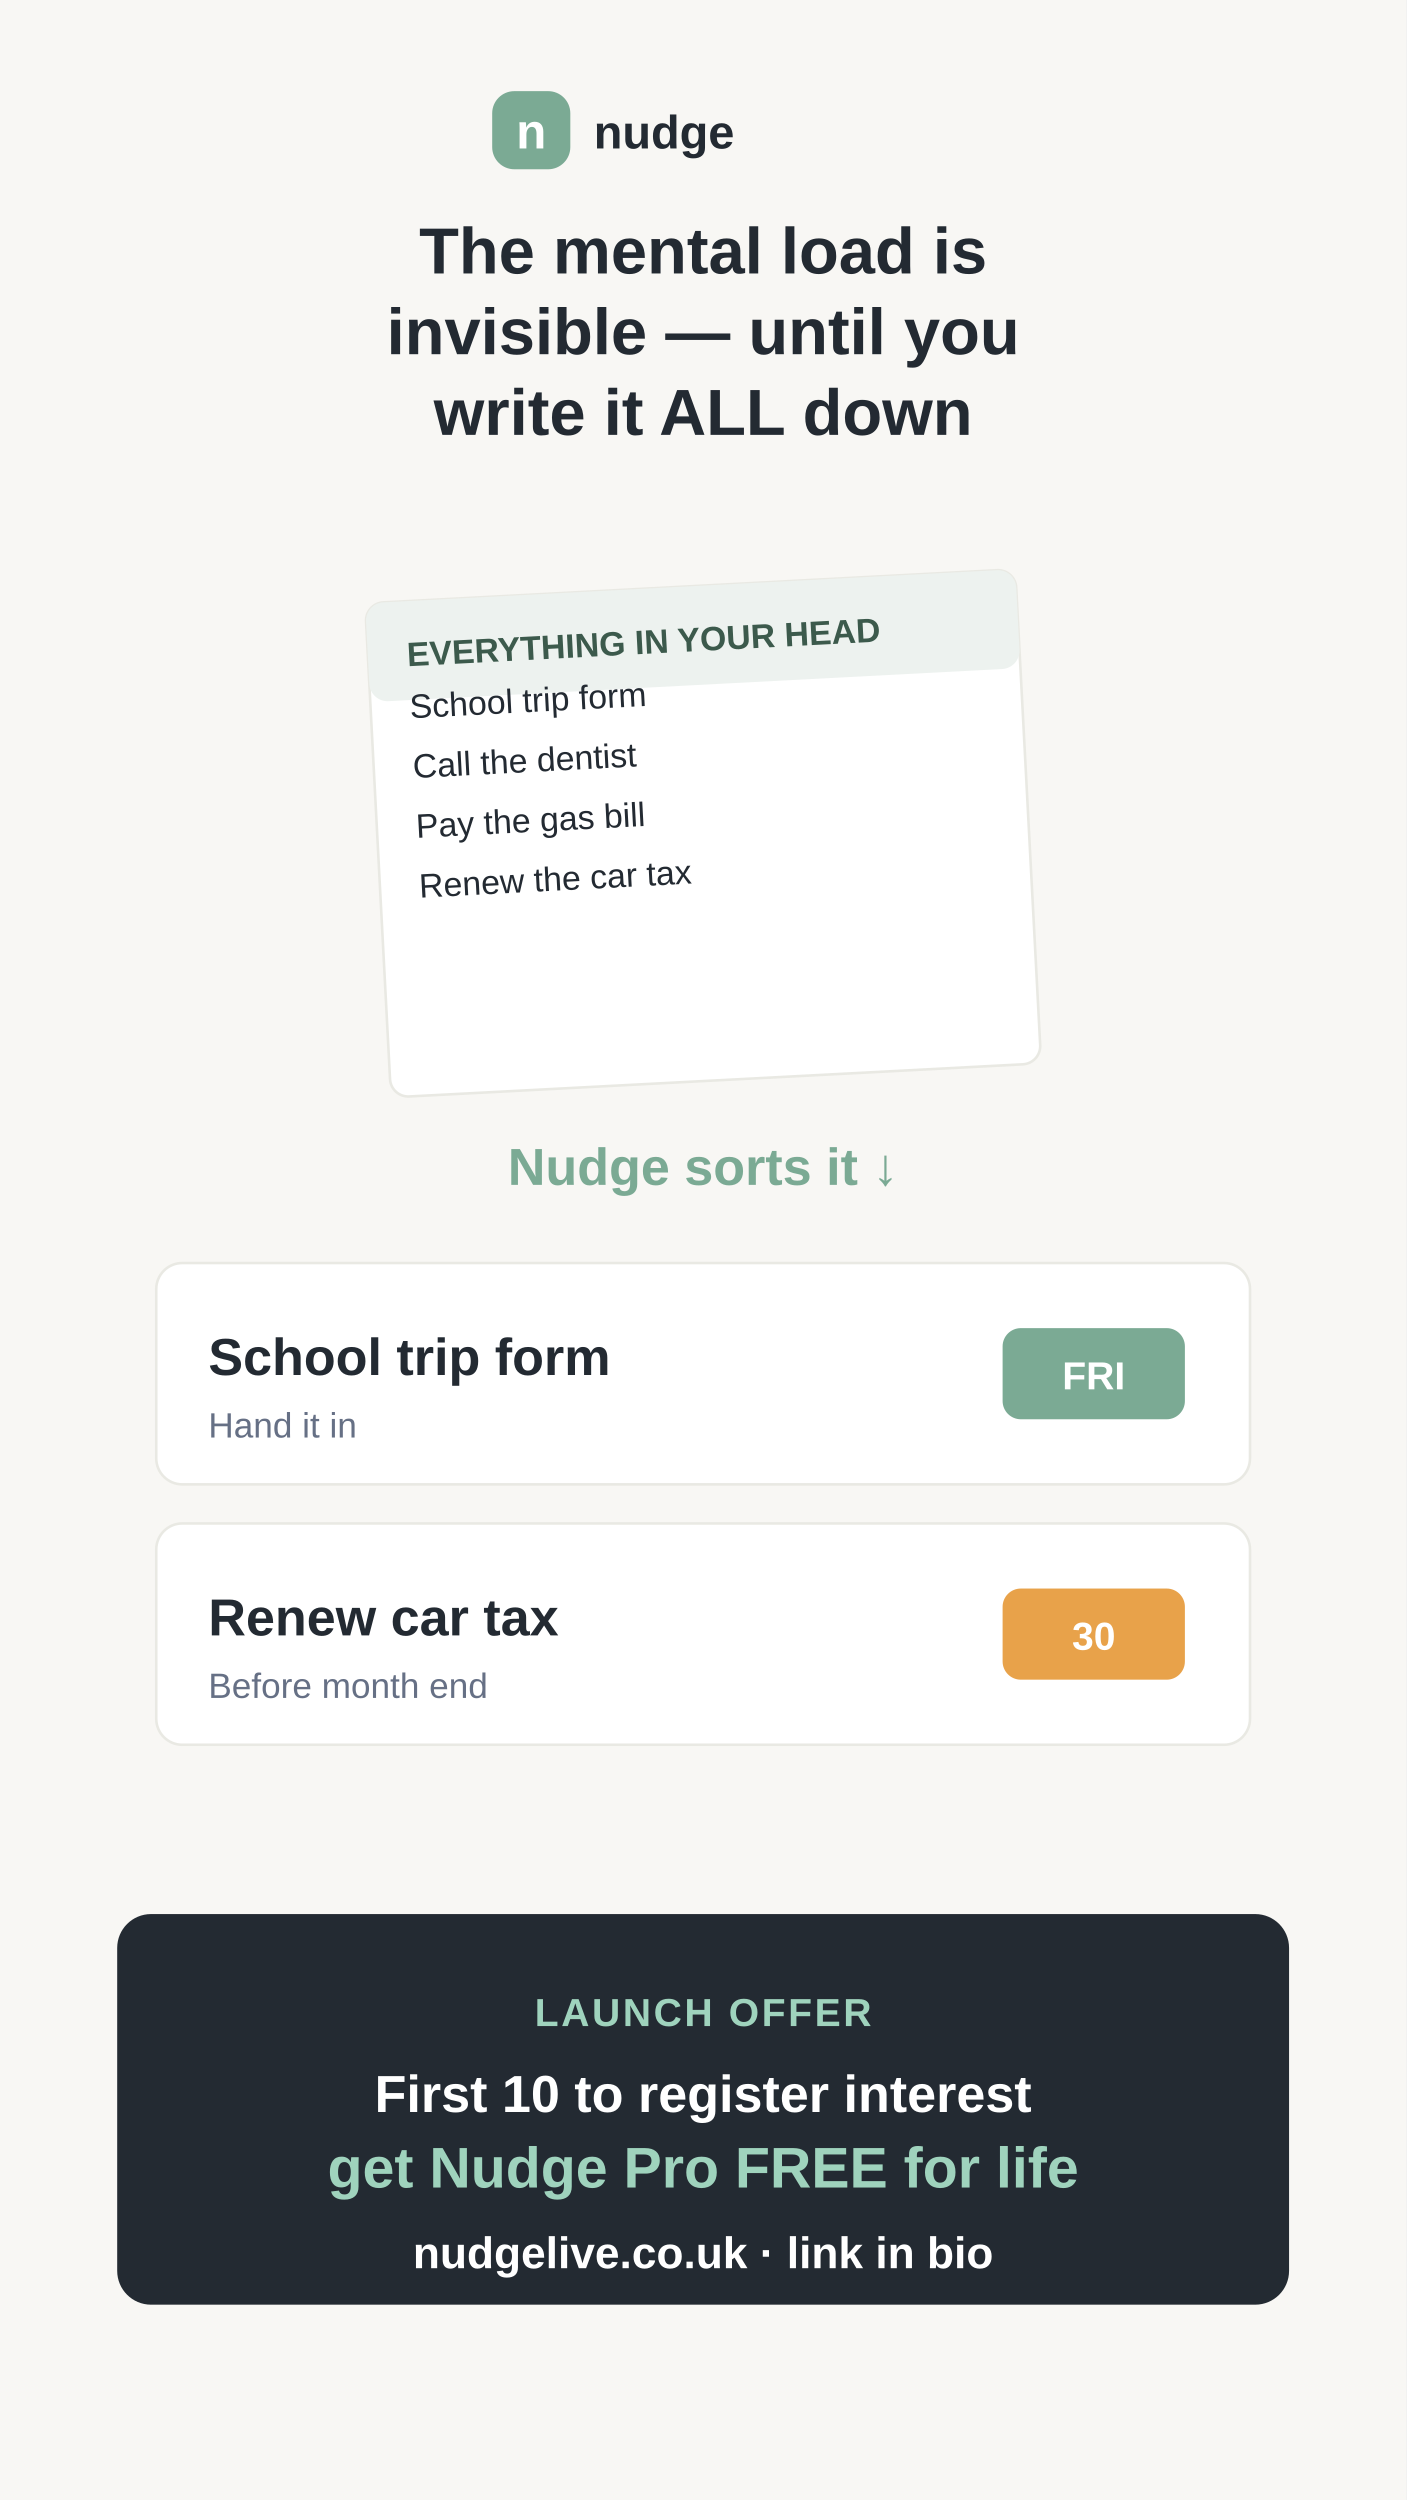
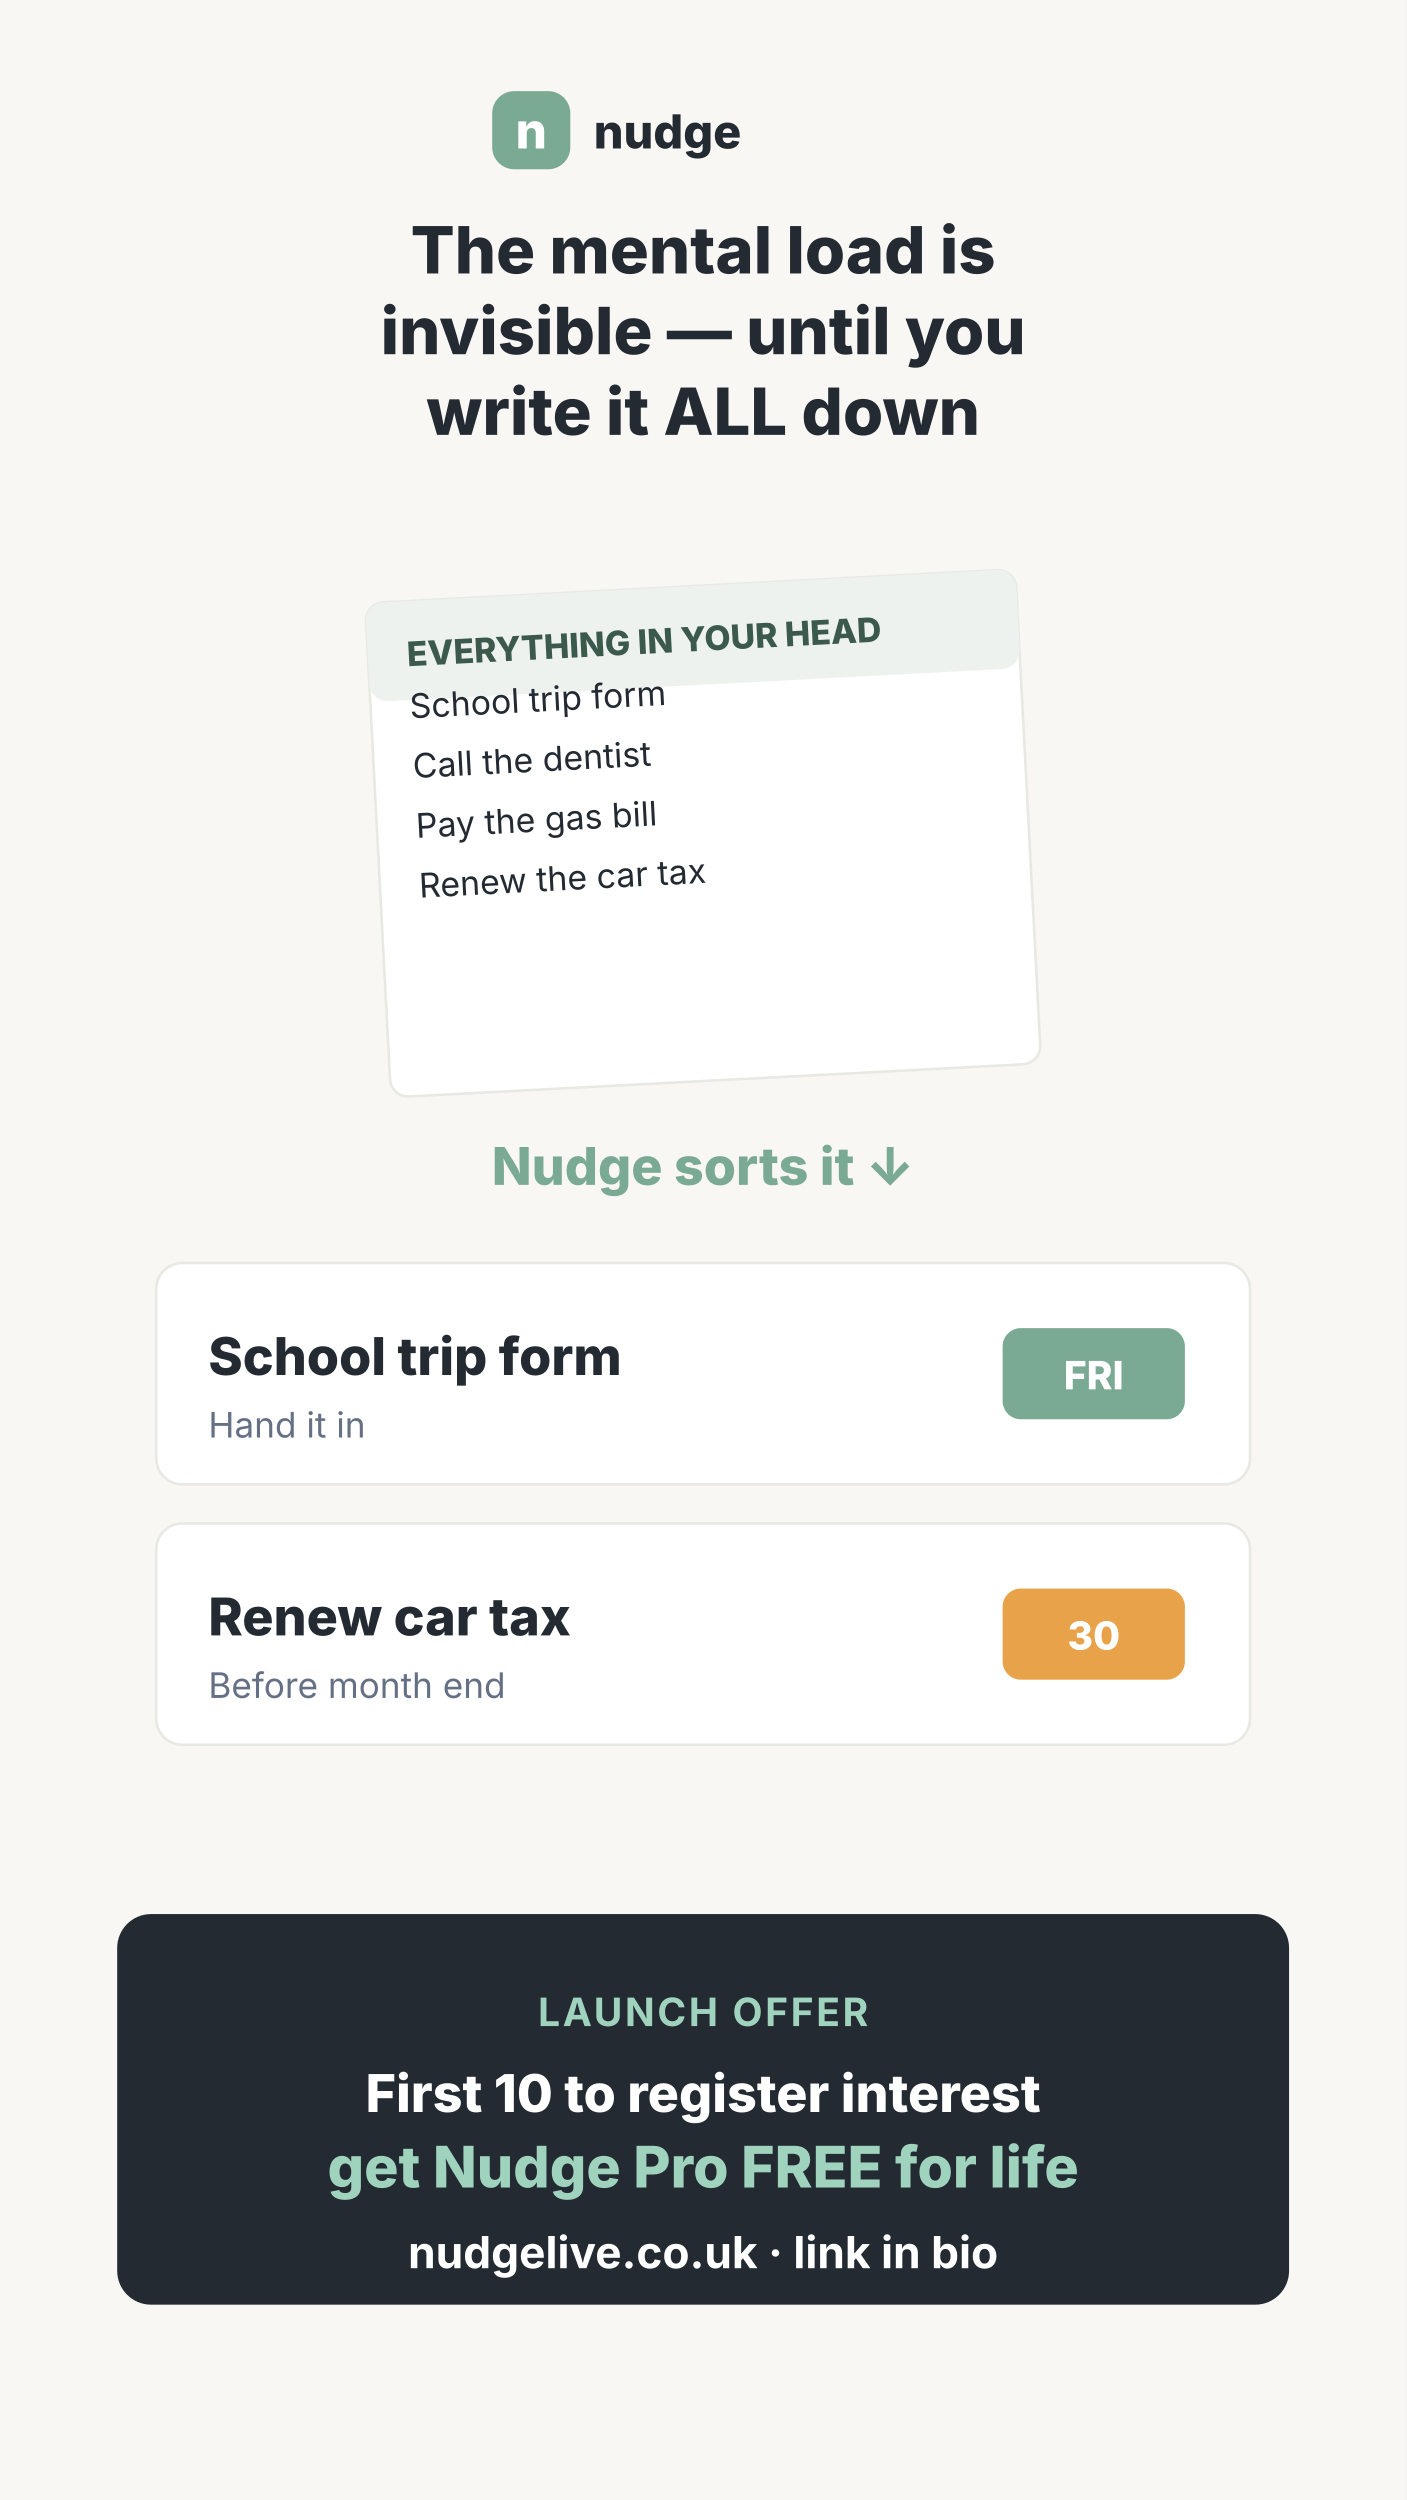
- <svg xmlns="http://www.w3.org/2000/svg" viewBox="0 0 1080 1920" width="1080" height="1920" font-family="Manrope, Arial, sans-serif">
+ <svg xmlns="http://www.w3.org/2000/svg" viewBox="0 0 1080 1920" width="1080" height="1920" font-family="Inter, Arial, sans-serif">
  <rect width="1080" height="1920" fill="#F8F7F4" />
  <rect x="378" y="70" width="60" height="60" rx="17" fill="#7BAA94" />
  <text x="408" y="114" font-size="38" font-weight="800" fill="#FFFFFF" text-anchor="middle">n</text>
  <text x="456" y="114" font-size="36" font-weight="800" fill="#232A32">nudge</text>
  <text x="540" y="210" font-size="50" font-weight="800" fill="#232A32" text-anchor="middle">The mental load is</text>
  <text x="540" y="272" font-size="50" font-weight="800" fill="#232A32" text-anchor="middle">invisible — until you</text>
  <text x="540" y="334" font-size="50" font-weight="800" fill="#232A32" text-anchor="middle">write it ALL down</text>
  <g transform="rotate(-3 540 640)">
    <rect x="290" y="450" width="500" height="380" rx="14" fill="#FFFFFF" stroke="#E9E9E3" stroke-width="2" />
    <rect x="290" y="450" width="500" height="76" rx="14" fill="#EDF2EF" />
    <text x="320" y="500" font-size="26" font-weight="800" fill="#3C5A4C">EVERYTHING IN YOUR HEAD</text>
    <text x="320" y="540" font-size="26" fill="#232A32">School trip form</text>
    <text x="320" y="586" font-size="26" fill="#232A32">Call the dentist</text>
    <text x="320" y="632" font-size="26" fill="#232A32">Pay the gas bill</text>
    <text x="320" y="678" font-size="26" fill="#232A32">Renew the car tax</text>
  </g>
  <text x="540" y="910" font-size="40" font-weight="800" fill="#7BAA94" text-anchor="middle">Nudge sorts it ↓</text>
  <rect x="120" y="970" width="840" height="170" rx="20" fill="#FFFFFF" stroke="#E9E9E3" stroke-width="2" />
  <text x="160" y="1056" font-size="40" font-weight="800" fill="#232A32">School trip form</text>
  <text x="160" y="1104" font-size="27" fill="#667085">Hand it in</text>
  <rect x="770" y="1020" width="140" height="70" rx="14" fill="#7BAA94" />
  <text x="840" y="1067" font-size="30" font-weight="800" fill="#FFFFFF" text-anchor="middle">FRI</text>
  <rect x="120" y="1170" width="840" height="170" rx="20" fill="#FFFFFF" stroke="#E9E9E3" stroke-width="2" />
  <text x="160" y="1256" font-size="40" font-weight="800" fill="#232A32">Renew car tax</text>
  <text x="160" y="1304" font-size="27" fill="#667085">Before month end</text>
  <rect x="770" y="1220" width="140" height="70" rx="14" fill="#E8A24A" />
  <text x="840" y="1267" font-size="30" font-weight="800" fill="#FFFFFF" text-anchor="middle">30</text>
  <rect x="90" y="1470" width="900" height="300" rx="26" fill="#232A32" />
  <text x="540" y="1556" font-size="30" font-weight="700" fill="#9FD3BD" text-anchor="middle" letter-spacing="2">LAUNCH OFFER</text>
  <text x="540" y="1622" font-size="40" font-weight="800" fill="#FFFFFF" text-anchor="middle">First 10 to register interest</text>
  <text x="540" y="1680" font-size="44" font-weight="800" fill="#9FD3BD" text-anchor="middle">get Nudge Pro FREE for life</text>
  <text x="540" y="1742" font-size="34" font-weight="700" fill="#FFFFFF" text-anchor="middle">nudgelive.co.uk · link in bio</text>
</svg>
